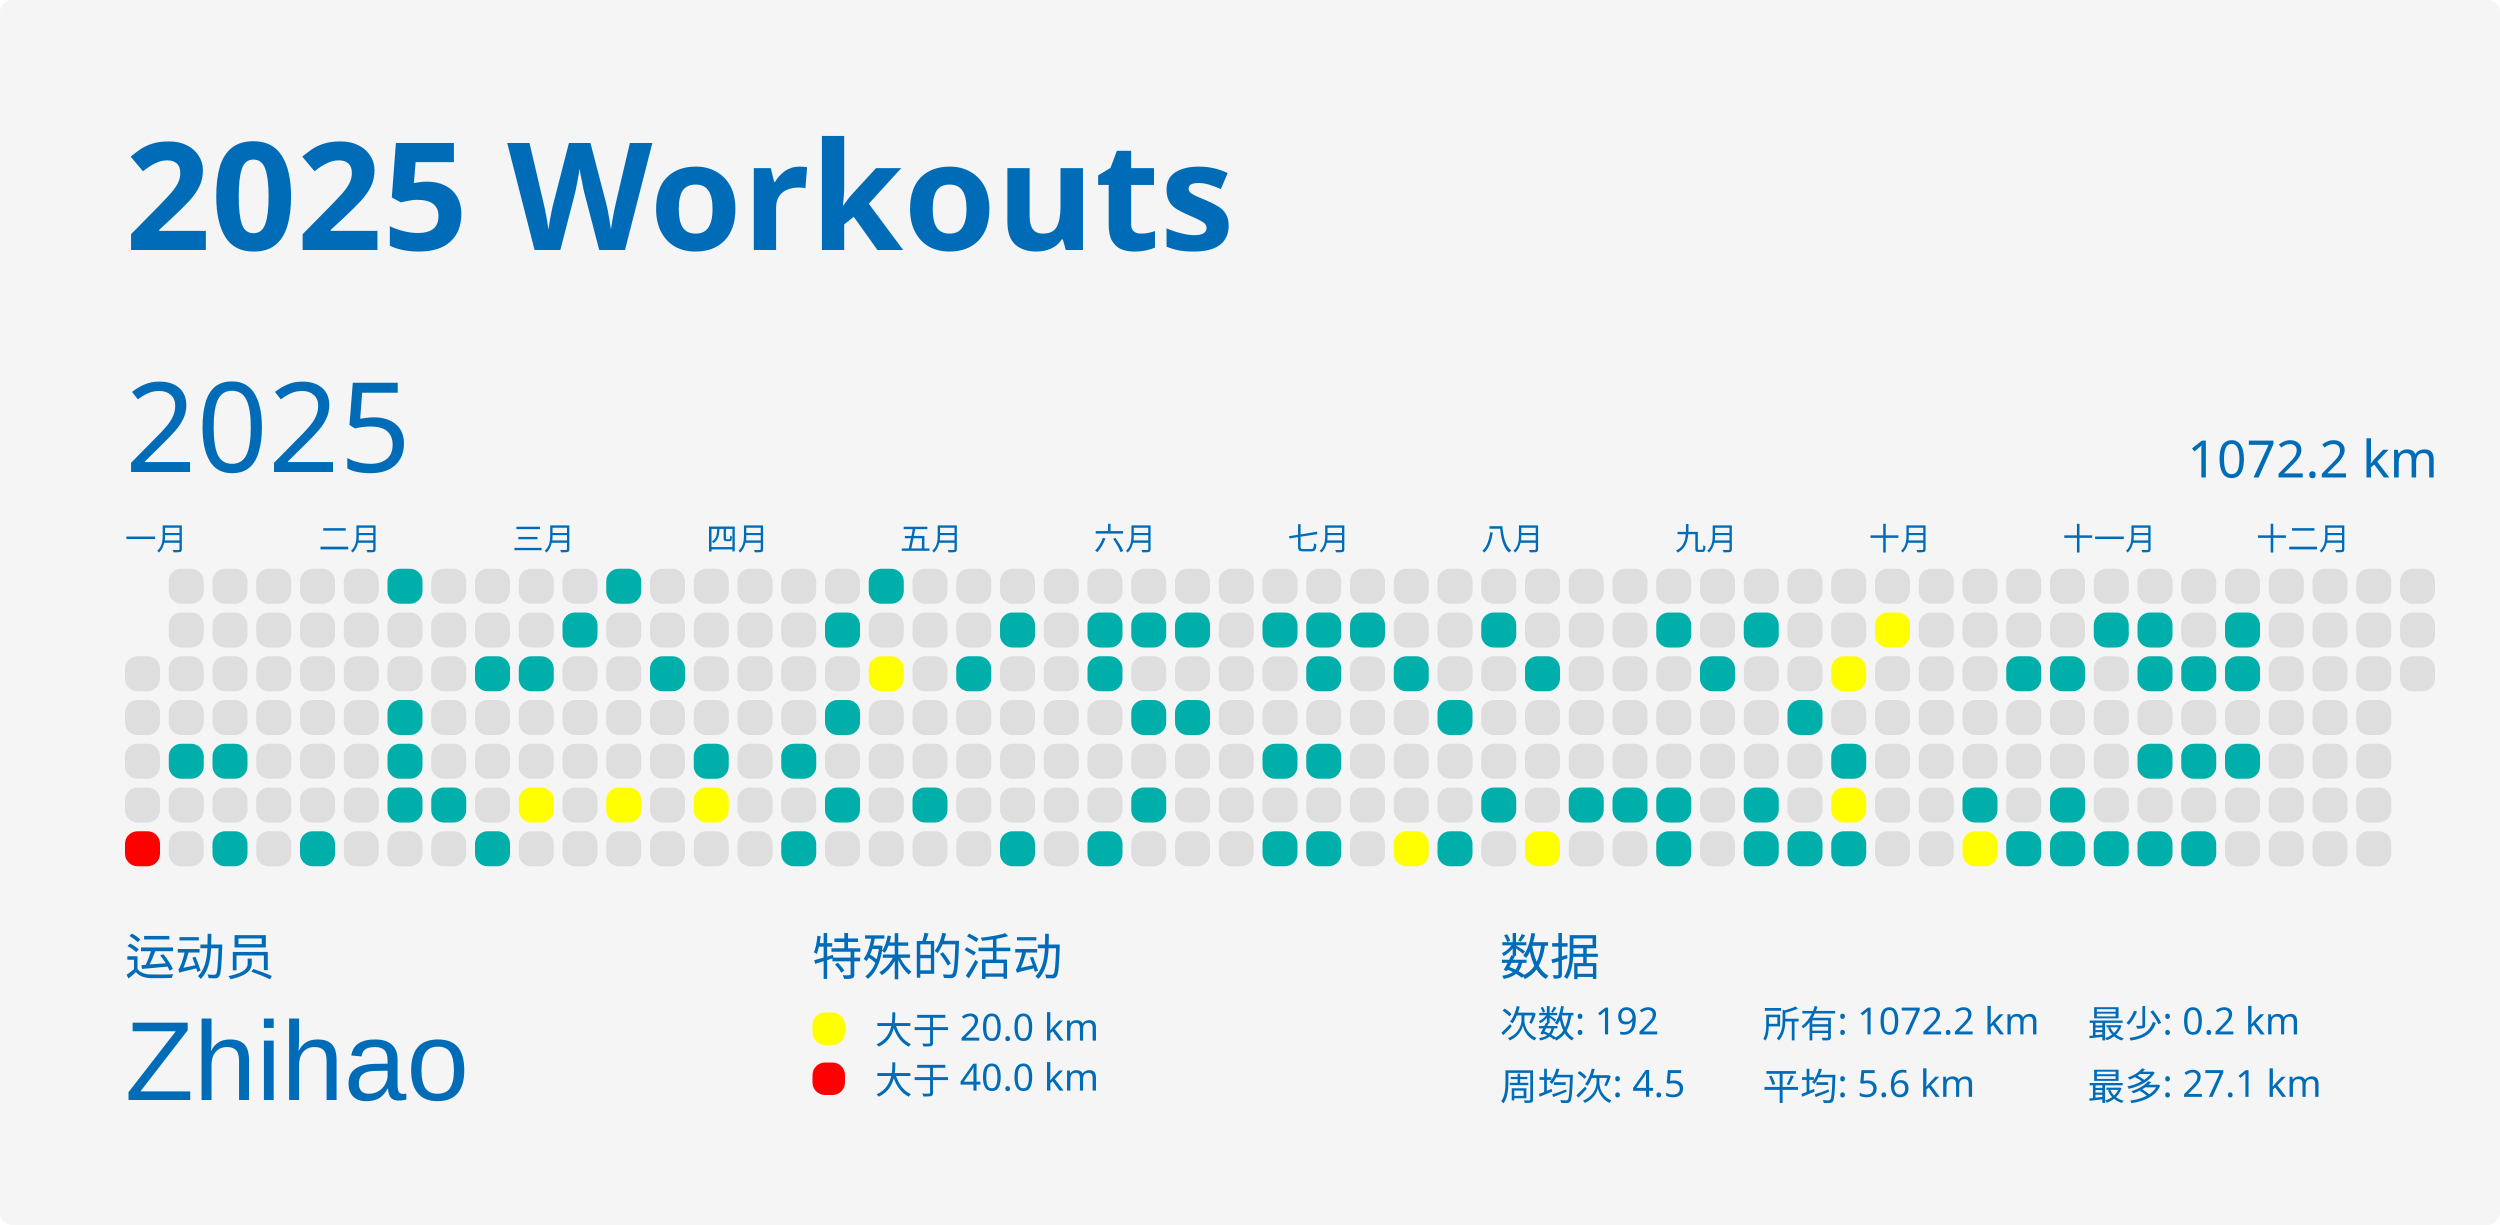
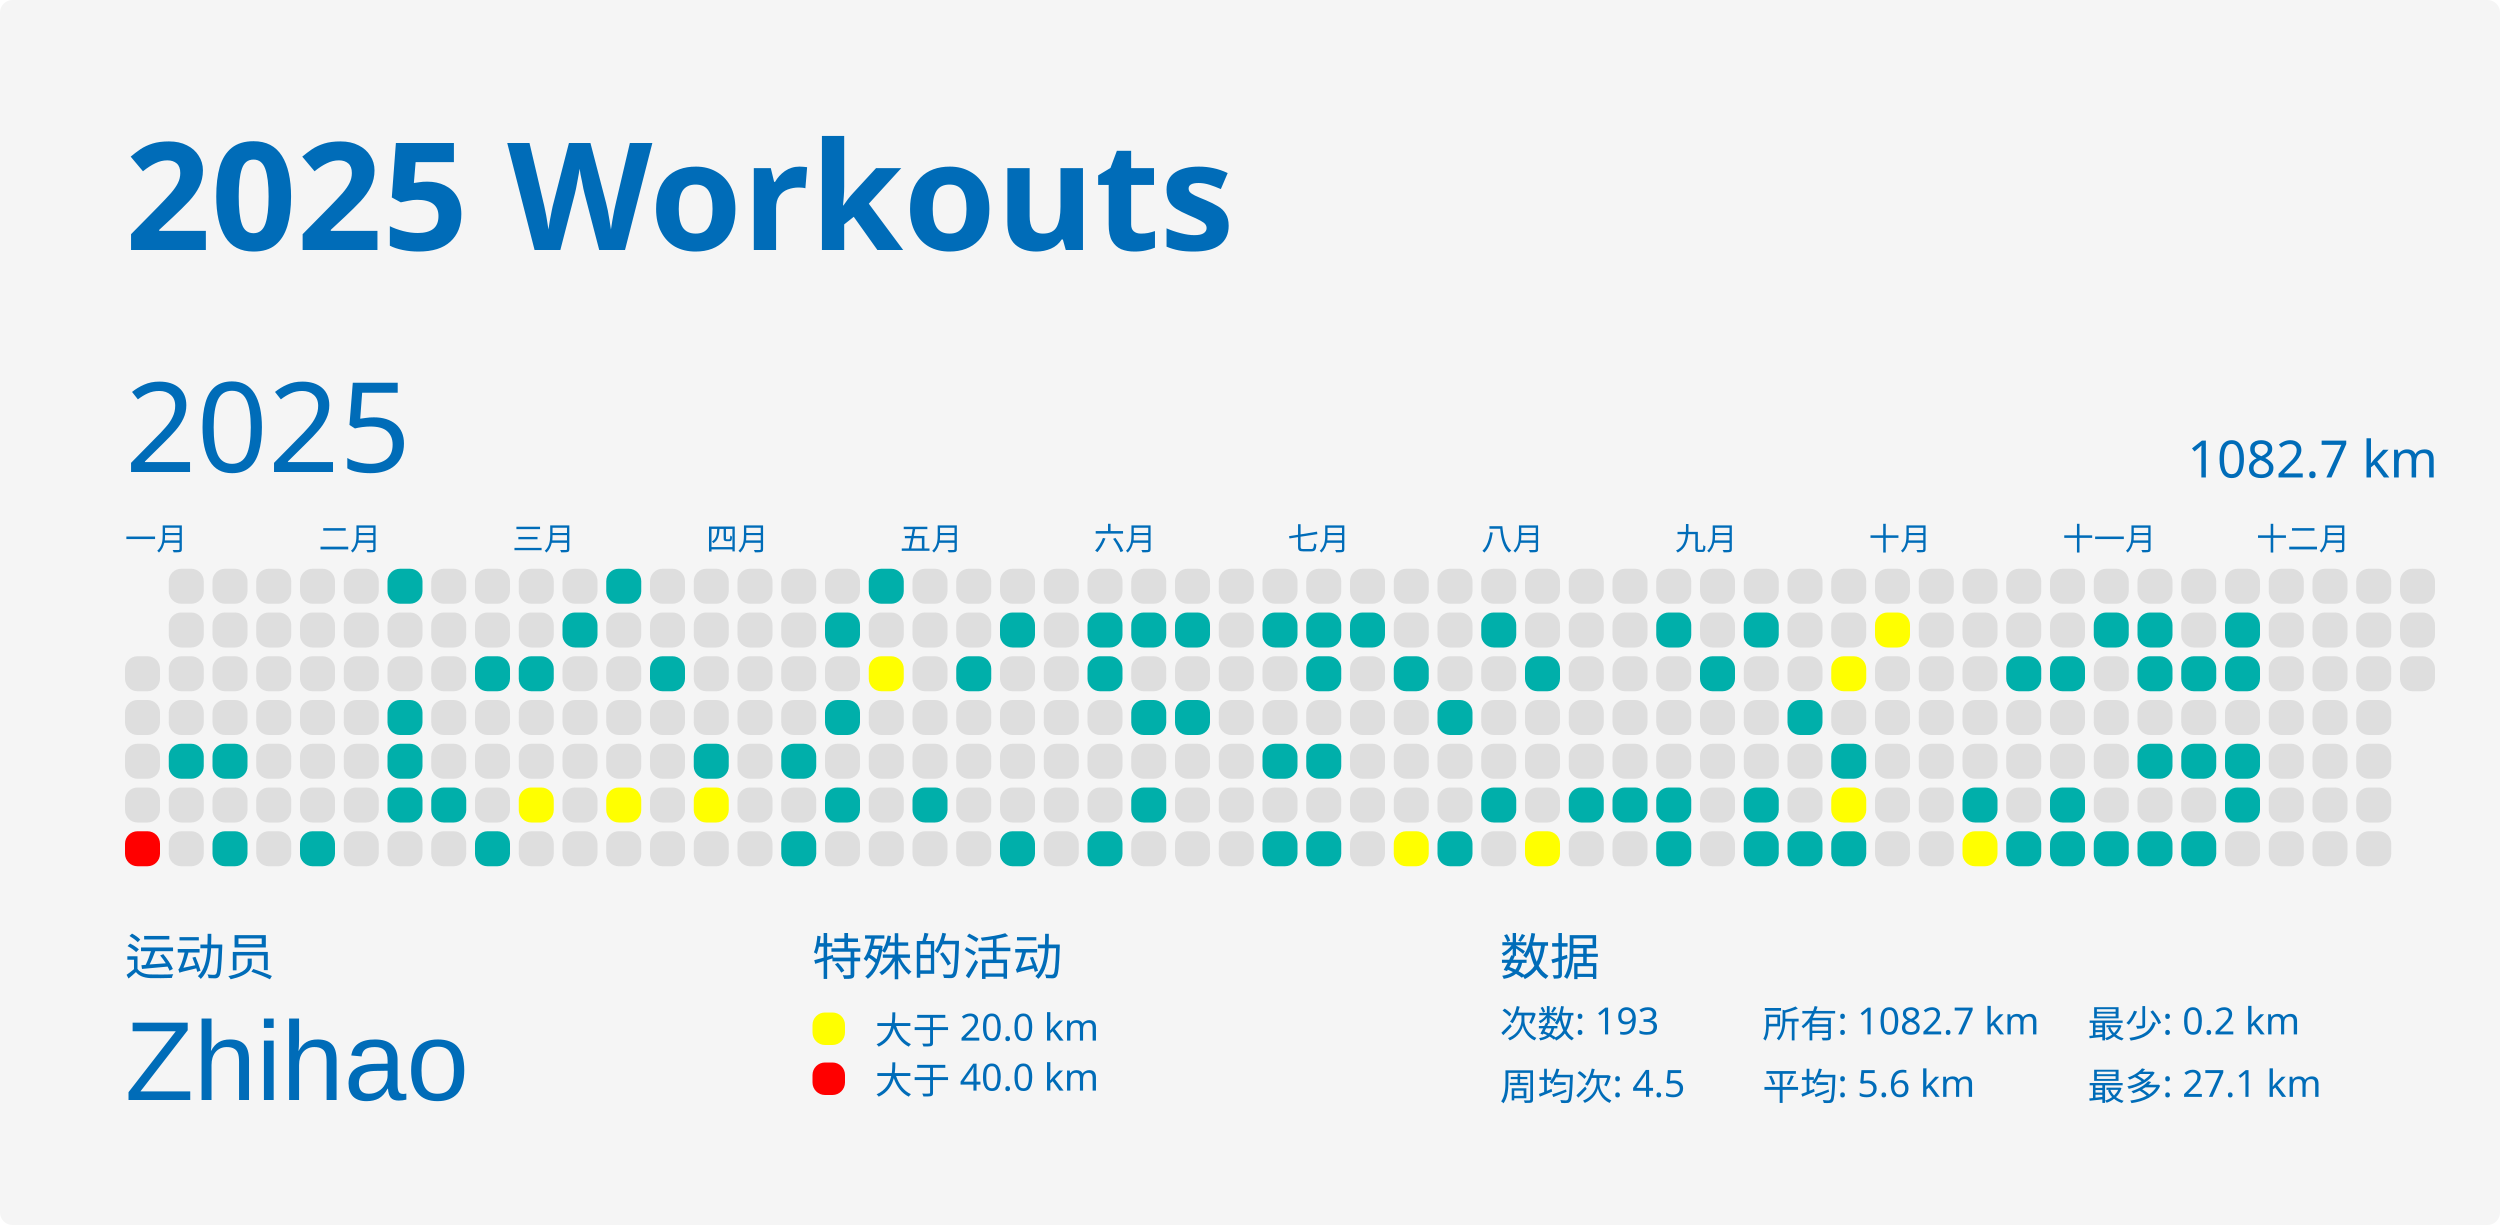
<svg xmlns="http://www.w3.org/2000/svg" baseProfile="full" height="98mm" version="1.1" viewBox="0,0,200,98" width="200mm">
  <defs />
  <rect fill="#f5f5f5" height="98" rx="1" ry="1" width="200" x="0" y="0" />
  <text fill="#006cb8" style="font-size:12px; font-family:MGI-Regular; font-weight:bold;" x="10" y="20">2025 Workouts</text>
  <text fill="#006cb8" style="font-size:4px; font-family:MGI-Regular" x="10" y="78">运动员</text>
  <text fill="#006cb8" style="font-size:9px; font-family:Arial" x="10" y="88">Zhihao</text>
  <text fill="#006cb8" style="font-size:4px; font-family:MGI-Regular" x="65" y="78">特殊的活动</text>
  <rect fill="yellow" height="2.6" rx="1" ry="1" width="2.6" x="65" y="81" />
  <text fill="#006cb8" style="font-size:3px; font-family:MGI-Regular" x="70" y="83.5">大于 20.0 km</text>
  <rect fill="red" height="2.6" rx="1" ry="1" width="2.6" x="65" y="85" />
  <text fill="#006cb8" style="font-size:3px; font-family:MGI-Regular" x="70" y="87.5">大于 40.0 km</text>
  <text fill="#006cb8" style="font-size:4px; font-family:MGI-Regular" x="120" y="78">数据</text>
-   <text fill="#006cb8" style="font-size:3px; font-family:MGI-Regular" x="120" y="83">次数: 192</text>
+   <text fill="#006cb8" style="font-size:3px; font-family:MGI-Regular" x="120" y="83">次数: 193</text>
  <text fill="#006cb8" style="font-size:3px; font-family:MGI-Regular" x="120" y="88">周均次: 4.5</text>
-   <text fill="#006cb8" style="font-size:3px; font-family:MGI-Regular" x="141" y="83">所有: 1072.2 km</text>
+   <text fill="#006cb8" style="font-size:3px; font-family:MGI-Regular" x="141" y="83">所有: 1082.7 km</text>
  <text fill="#006cb8" style="font-size:3px; font-family:MGI-Regular" x="141" y="88">平均: 5.6 km</text>
  <text fill="#006cb8" style="font-size:3px; font-family:MGI-Regular" x="167" y="83">最少: 0.2 km</text>
  <text fill="#006cb8" style="font-size:3px; font-family:MGI-Regular" x="167" y="88">最多: 27.1 km</text>
  <text dominant-baseline="hanging" fill="#006cb8" style="font-size:10.0px; font-family:MGI-Regular;" x="10" y="30">2025</text>
-   <text dominant-baseline="hanging" fill="#006cb8" style="font-size:4.125px; font-family:MGI-Regular;" x="175" y="35">1072.2 km</text>
+   <text dominant-baseline="hanging" fill="#006cb8" style="font-size:4.125px; font-family:MGI-Regular;" x="175" y="35">1082.7 km</text>
  <text fill="#006cb8" style="font-size:2.5px; font-family:MGI-Regular" x="10.0" y="44">一月</text>
  <text fill="#006cb8" style="font-size:2.5px; font-family:MGI-Regular" x="25.5" y="44">二月</text>
  <text fill="#006cb8" style="font-size:2.5px; font-family:MGI-Regular" x="41.0" y="44">三月</text>
  <text fill="#006cb8" style="font-size:2.5px; font-family:MGI-Regular" x="56.5" y="44">四月</text>
  <text fill="#006cb8" style="font-size:2.5px; font-family:MGI-Regular" x="72.0" y="44">五月</text>
  <text fill="#006cb8" style="font-size:2.5px; font-family:MGI-Regular" x="87.5" y="44">六月</text>
  <text fill="#006cb8" style="font-size:2.5px; font-family:MGI-Regular" x="103.0" y="44">七月</text>
  <text fill="#006cb8" style="font-size:2.5px; font-family:MGI-Regular" x="118.5" y="44">八月</text>
  <text fill="#006cb8" style="font-size:2.5px; font-family:MGI-Regular" x="134.0" y="44">九月</text>
  <text fill="#006cb8" style="font-size:2.5px; font-family:MGI-Regular" x="149.5" y="44">十月</text>
  <text fill="#006cb8" style="font-size:2.5px; font-family:MGI-Regular" x="165.0" y="44">十一月</text>
  <text fill="#006cb8" style="font-size:2.5px; font-family:MGI-Regular" x="180.5" y="44">十二月</text>
  <rect fill="#dedede" height="2.8" rx="1" ry="1" width="2.8" x="10.0" y="52.5" />
  <rect fill="#dedede" height="2.8" rx="1" ry="1" width="2.8" x="10.0" y="56.0" />
  <rect fill="#dedede" height="2.8" rx="1" ry="1" width="2.8" x="10.0" y="59.5" />
  <rect fill="#dedede" height="2.8" rx="1" ry="1" width="2.8" x="10.0" y="63.0" />
  <rect fill="red" height="2.8" rx="1" ry="1" width="2.8" x="10.0" y="66.5" />
  <rect fill="#dedede" height="2.8" rx="1" ry="1" width="2.8" x="13.5" y="45.5" />
  <rect fill="#dedede" height="2.8" rx="1" ry="1" width="2.8" x="13.5" y="49.0" />
  <rect fill="#dedede" height="2.8" rx="1" ry="1" width="2.8" x="13.5" y="52.5" />
  <rect fill="#dedede" height="2.8" rx="1" ry="1" width="2.8" x="13.5" y="56.0" />
  <rect fill="#00AFAA" height="2.8" rx="1" ry="1" width="2.8" x="13.5" y="59.5" />
  <rect fill="#dedede" height="2.8" rx="1" ry="1" width="2.8" x="13.5" y="63.0" />
  <rect fill="#dedede" height="2.8" rx="1" ry="1" width="2.8" x="13.5" y="66.5" />
  <rect fill="#dedede" height="2.8" rx="1" ry="1" width="2.8" x="17.0" y="45.5" />
  <rect fill="#dedede" height="2.8" rx="1" ry="1" width="2.8" x="17.0" y="49.0" />
  <rect fill="#dedede" height="2.8" rx="1" ry="1" width="2.8" x="17.0" y="52.5" />
  <rect fill="#dedede" height="2.8" rx="1" ry="1" width="2.8" x="17.0" y="56.0" />
  <rect fill="#00AFAA" height="2.8" rx="1" ry="1" width="2.8" x="17.0" y="59.5" />
  <rect fill="#dedede" height="2.8" rx="1" ry="1" width="2.8" x="17.0" y="63.0" />
  <rect fill="#00AFAA" height="2.8" rx="1" ry="1" width="2.8" x="17.0" y="66.5" />
  <rect fill="#dedede" height="2.8" rx="1" ry="1" width="2.8" x="20.5" y="45.5" />
  <rect fill="#dedede" height="2.8" rx="1" ry="1" width="2.8" x="20.5" y="49.0" />
  <rect fill="#dedede" height="2.8" rx="1" ry="1" width="2.8" x="20.5" y="52.5" />
  <rect fill="#dedede" height="2.8" rx="1" ry="1" width="2.8" x="20.5" y="56.0" />
  <rect fill="#dedede" height="2.8" rx="1" ry="1" width="2.8" x="20.5" y="59.5" />
  <rect fill="#dedede" height="2.8" rx="1" ry="1" width="2.8" x="20.5" y="63.0" />
  <rect fill="#dedede" height="2.8" rx="1" ry="1" width="2.8" x="20.5" y="66.5" />
  <rect fill="#dedede" height="2.8" rx="1" ry="1" width="2.8" x="24.0" y="45.5" />
  <rect fill="#dedede" height="2.8" rx="1" ry="1" width="2.8" x="24.0" y="49.0" />
  <rect fill="#dedede" height="2.8" rx="1" ry="1" width="2.8" x="24.0" y="52.5" />
  <rect fill="#dedede" height="2.8" rx="1" ry="1" width="2.8" x="24.0" y="56.0" />
  <rect fill="#dedede" height="2.8" rx="1" ry="1" width="2.8" x="24.0" y="59.5" />
  <rect fill="#dedede" height="2.8" rx="1" ry="1" width="2.8" x="24.0" y="63.0" />
  <rect fill="#00AFAA" height="2.8" rx="1" ry="1" width="2.8" x="24.0" y="66.5" />
  <rect fill="#dedede" height="2.8" rx="1" ry="1" width="2.8" x="27.5" y="45.5" />
  <rect fill="#dedede" height="2.8" rx="1" ry="1" width="2.8" x="27.5" y="49.0" />
  <rect fill="#dedede" height="2.8" rx="1" ry="1" width="2.8" x="27.5" y="52.5" />
  <rect fill="#dedede" height="2.8" rx="1" ry="1" width="2.8" x="27.5" y="56.0" />
  <rect fill="#dedede" height="2.8" rx="1" ry="1" width="2.8" x="27.5" y="59.5" />
  <rect fill="#dedede" height="2.8" rx="1" ry="1" width="2.8" x="27.5" y="63.0" />
  <rect fill="#dedede" height="2.8" rx="1" ry="1" width="2.8" x="27.5" y="66.5" />
  <rect fill="#00AFAA" height="2.8" rx="1" ry="1" width="2.8" x="31.0" y="45.5" />
  <rect fill="#dedede" height="2.8" rx="1" ry="1" width="2.8" x="31.0" y="49.0" />
  <rect fill="#dedede" height="2.8" rx="1" ry="1" width="2.8" x="31.0" y="52.5" />
  <rect fill="#00AFAA" height="2.8" rx="1" ry="1" width="2.8" x="31.0" y="56.0" />
  <rect fill="#00AFAA" height="2.8" rx="1" ry="1" width="2.8" x="31.0" y="59.5" />
  <rect fill="#00AFAA" height="2.8" rx="1" ry="1" width="2.8" x="31.0" y="63.0" />
  <rect fill="#dedede" height="2.8" rx="1" ry="1" width="2.8" x="31.0" y="66.5" />
  <rect fill="#dedede" height="2.8" rx="1" ry="1" width="2.8" x="34.5" y="45.5" />
  <rect fill="#dedede" height="2.8" rx="1" ry="1" width="2.8" x="34.5" y="49.0" />
  <rect fill="#dedede" height="2.8" rx="1" ry="1" width="2.8" x="34.5" y="52.5" />
  <rect fill="#dedede" height="2.8" rx="1" ry="1" width="2.8" x="34.5" y="56.0" />
  <rect fill="#dedede" height="2.8" rx="1" ry="1" width="2.8" x="34.5" y="59.5" />
  <rect fill="#00AFAA" height="2.8" rx="1" ry="1" width="2.8" x="34.5" y="63.0" />
  <rect fill="#dedede" height="2.8" rx="1" ry="1" width="2.8" x="34.5" y="66.5" />
  <rect fill="#dedede" height="2.8" rx="1" ry="1" width="2.8" x="38.0" y="45.5" />
  <rect fill="#dedede" height="2.8" rx="1" ry="1" width="2.8" x="38.0" y="49.0" />
  <rect fill="#00AFAA" height="2.8" rx="1" ry="1" width="2.8" x="38.0" y="52.5" />
  <rect fill="#dedede" height="2.8" rx="1" ry="1" width="2.8" x="38.0" y="56.0" />
  <rect fill="#dedede" height="2.8" rx="1" ry="1" width="2.8" x="38.0" y="59.5" />
  <rect fill="#dedede" height="2.8" rx="1" ry="1" width="2.8" x="38.0" y="63.0" />
  <rect fill="#00AFAA" height="2.8" rx="1" ry="1" width="2.8" x="38.0" y="66.5" />
  <rect fill="#dedede" height="2.8" rx="1" ry="1" width="2.8" x="41.5" y="45.5" />
  <rect fill="#dedede" height="2.8" rx="1" ry="1" width="2.8" x="41.5" y="49.0" />
  <rect fill="#00AFAA" height="2.8" rx="1" ry="1" width="2.8" x="41.5" y="52.5" />
  <rect fill="#dedede" height="2.8" rx="1" ry="1" width="2.8" x="41.5" y="56.0" />
  <rect fill="#dedede" height="2.8" rx="1" ry="1" width="2.8" x="41.5" y="59.5" />
  <rect fill="yellow" height="2.8" rx="1" ry="1" width="2.8" x="41.5" y="63.0" />
  <rect fill="#dedede" height="2.8" rx="1" ry="1" width="2.8" x="41.5" y="66.5" />
  <rect fill="#dedede" height="2.8" rx="1" ry="1" width="2.8" x="45.0" y="45.5" />
  <rect fill="#00AFAA" height="2.8" rx="1" ry="1" width="2.8" x="45.0" y="49.0" />
  <rect fill="#dedede" height="2.8" rx="1" ry="1" width="2.8" x="45.0" y="52.5" />
  <rect fill="#dedede" height="2.8" rx="1" ry="1" width="2.8" x="45.0" y="56.0" />
  <rect fill="#dedede" height="2.8" rx="1" ry="1" width="2.8" x="45.0" y="59.5" />
  <rect fill="#dedede" height="2.8" rx="1" ry="1" width="2.8" x="45.0" y="63.0" />
  <rect fill="#dedede" height="2.8" rx="1" ry="1" width="2.8" x="45.0" y="66.5" />
  <rect fill="#00AFAA" height="2.8" rx="1" ry="1" width="2.8" x="48.5" y="45.5" />
  <rect fill="#dedede" height="2.8" rx="1" ry="1" width="2.8" x="48.5" y="49.0" />
  <rect fill="#dedede" height="2.8" rx="1" ry="1" width="2.8" x="48.5" y="52.5" />
  <rect fill="#dedede" height="2.8" rx="1" ry="1" width="2.8" x="48.5" y="56.0" />
  <rect fill="#dedede" height="2.8" rx="1" ry="1" width="2.8" x="48.5" y="59.5" />
  <rect fill="yellow" height="2.8" rx="1" ry="1" width="2.8" x="48.5" y="63.0" />
  <rect fill="#dedede" height="2.8" rx="1" ry="1" width="2.8" x="48.5" y="66.5" />
  <rect fill="#dedede" height="2.8" rx="1" ry="1" width="2.8" x="52.0" y="45.5" />
  <rect fill="#dedede" height="2.8" rx="1" ry="1" width="2.8" x="52.0" y="49.0" />
  <rect fill="#00AFAA" height="2.8" rx="1" ry="1" width="2.8" x="52.0" y="52.5" />
  <rect fill="#dedede" height="2.8" rx="1" ry="1" width="2.8" x="52.0" y="56.0" />
  <rect fill="#dedede" height="2.8" rx="1" ry="1" width="2.8" x="52.0" y="59.5" />
  <rect fill="#dedede" height="2.8" rx="1" ry="1" width="2.8" x="52.0" y="63.0" />
  <rect fill="#dedede" height="2.8" rx="1" ry="1" width="2.8" x="52.0" y="66.5" />
  <rect fill="#dedede" height="2.8" rx="1" ry="1" width="2.8" x="55.5" y="45.5" />
  <rect fill="#dedede" height="2.8" rx="1" ry="1" width="2.8" x="55.5" y="49.0" />
  <rect fill="#dedede" height="2.8" rx="1" ry="1" width="2.8" x="55.5" y="52.5" />
  <rect fill="#dedede" height="2.8" rx="1" ry="1" width="2.8" x="55.5" y="56.0" />
  <rect fill="#00AFAA" height="2.8" rx="1" ry="1" width="2.8" x="55.5" y="59.5" />
  <rect fill="yellow" height="2.8" rx="1" ry="1" width="2.8" x="55.5" y="63.0" />
  <rect fill="#dedede" height="2.8" rx="1" ry="1" width="2.8" x="55.5" y="66.5" />
  <rect fill="#dedede" height="2.8" rx="1" ry="1" width="2.8" x="59.0" y="45.5" />
  <rect fill="#dedede" height="2.8" rx="1" ry="1" width="2.8" x="59.0" y="49.0" />
  <rect fill="#dedede" height="2.8" rx="1" ry="1" width="2.8" x="59.0" y="52.5" />
  <rect fill="#dedede" height="2.8" rx="1" ry="1" width="2.8" x="59.0" y="56.0" />
  <rect fill="#dedede" height="2.8" rx="1" ry="1" width="2.8" x="59.0" y="59.5" />
  <rect fill="#dedede" height="2.8" rx="1" ry="1" width="2.8" x="59.0" y="63.0" />
  <rect fill="#dedede" height="2.8" rx="1" ry="1" width="2.8" x="59.0" y="66.5" />
  <rect fill="#dedede" height="2.8" rx="1" ry="1" width="2.8" x="62.5" y="45.5" />
  <rect fill="#dedede" height="2.8" rx="1" ry="1" width="2.8" x="62.5" y="49.0" />
  <rect fill="#dedede" height="2.8" rx="1" ry="1" width="2.8" x="62.5" y="52.5" />
  <rect fill="#dedede" height="2.8" rx="1" ry="1" width="2.8" x="62.5" y="56.0" />
  <rect fill="#00AFAA" height="2.8" rx="1" ry="1" width="2.8" x="62.5" y="59.5" />
  <rect fill="#dedede" height="2.8" rx="1" ry="1" width="2.8" x="62.5" y="63.0" />
  <rect fill="#00AFAA" height="2.8" rx="1" ry="1" width="2.8" x="62.5" y="66.5" />
  <rect fill="#dedede" height="2.8" rx="1" ry="1" width="2.8" x="66.0" y="45.5" />
  <rect fill="#00AFAA" height="2.8" rx="1" ry="1" width="2.8" x="66.0" y="49.0" />
  <rect fill="#dedede" height="2.8" rx="1" ry="1" width="2.8" x="66.0" y="52.5" />
  <rect fill="#00AFAA" height="2.8" rx="1" ry="1" width="2.8" x="66.0" y="56.0" />
  <rect fill="#dedede" height="2.8" rx="1" ry="1" width="2.8" x="66.0" y="59.5" />
  <rect fill="#00AFAA" height="2.8" rx="1" ry="1" width="2.8" x="66.0" y="63.0" />
  <rect fill="#dedede" height="2.8" rx="1" ry="1" width="2.8" x="66.0" y="66.5" />
  <rect fill="#00AFAA" height="2.8" rx="1" ry="1" width="2.8" x="69.5" y="45.5" />
  <rect fill="#dedede" height="2.8" rx="1" ry="1" width="2.8" x="69.5" y="49.0" />
  <rect fill="yellow" height="2.8" rx="1" ry="1" width="2.8" x="69.5" y="52.5" />
  <rect fill="#dedede" height="2.8" rx="1" ry="1" width="2.8" x="69.5" y="56.0" />
  <rect fill="#dedede" height="2.8" rx="1" ry="1" width="2.8" x="69.5" y="59.5" />
  <rect fill="#dedede" height="2.8" rx="1" ry="1" width="2.8" x="69.5" y="63.0" />
  <rect fill="#dedede" height="2.8" rx="1" ry="1" width="2.8" x="69.5" y="66.5" />
  <rect fill="#dedede" height="2.8" rx="1" ry="1" width="2.8" x="73.0" y="45.5" />
  <rect fill="#dedede" height="2.8" rx="1" ry="1" width="2.8" x="73.0" y="49.0" />
  <rect fill="#dedede" height="2.8" rx="1" ry="1" width="2.8" x="73.0" y="52.5" />
  <rect fill="#dedede" height="2.8" rx="1" ry="1" width="2.8" x="73.0" y="56.0" />
  <rect fill="#dedede" height="2.8" rx="1" ry="1" width="2.8" x="73.0" y="59.5" />
  <rect fill="#00AFAA" height="2.8" rx="1" ry="1" width="2.8" x="73.0" y="63.0" />
  <rect fill="#dedede" height="2.8" rx="1" ry="1" width="2.8" x="73.0" y="66.5" />
  <rect fill="#dedede" height="2.8" rx="1" ry="1" width="2.8" x="76.5" y="45.5" />
  <rect fill="#dedede" height="2.8" rx="1" ry="1" width="2.8" x="76.5" y="49.0" />
  <rect fill="#00AFAA" height="2.8" rx="1" ry="1" width="2.8" x="76.5" y="52.5" />
  <rect fill="#dedede" height="2.8" rx="1" ry="1" width="2.8" x="76.5" y="56.0" />
  <rect fill="#dedede" height="2.8" rx="1" ry="1" width="2.8" x="76.5" y="59.5" />
  <rect fill="#dedede" height="2.8" rx="1" ry="1" width="2.8" x="76.5" y="63.0" />
  <rect fill="#dedede" height="2.8" rx="1" ry="1" width="2.8" x="76.5" y="66.5" />
  <rect fill="#dedede" height="2.8" rx="1" ry="1" width="2.8" x="80.0" y="45.5" />
  <rect fill="#00AFAA" height="2.8" rx="1" ry="1" width="2.8" x="80.0" y="49.0" />
  <rect fill="#dedede" height="2.8" rx="1" ry="1" width="2.8" x="80.0" y="52.5" />
  <rect fill="#dedede" height="2.8" rx="1" ry="1" width="2.8" x="80.0" y="56.0" />
  <rect fill="#dedede" height="2.8" rx="1" ry="1" width="2.8" x="80.0" y="59.5" />
  <rect fill="#dedede" height="2.8" rx="1" ry="1" width="2.8" x="80.0" y="63.0" />
  <rect fill="#00AFAA" height="2.8" rx="1" ry="1" width="2.8" x="80.0" y="66.5" />
  <rect fill="#dedede" height="2.8" rx="1" ry="1" width="2.8" x="83.5" y="45.5" />
  <rect fill="#dedede" height="2.8" rx="1" ry="1" width="2.8" x="83.5" y="49.0" />
  <rect fill="#dedede" height="2.8" rx="1" ry="1" width="2.8" x="83.5" y="52.5" />
  <rect fill="#dedede" height="2.8" rx="1" ry="1" width="2.8" x="83.5" y="56.0" />
  <rect fill="#dedede" height="2.8" rx="1" ry="1" width="2.8" x="83.5" y="59.5" />
  <rect fill="#dedede" height="2.8" rx="1" ry="1" width="2.8" x="83.5" y="63.0" />
  <rect fill="#dedede" height="2.8" rx="1" ry="1" width="2.8" x="83.5" y="66.5" />
  <rect fill="#dedede" height="2.8" rx="1" ry="1" width="2.8" x="87.0" y="45.5" />
  <rect fill="#00AFAA" height="2.8" rx="1" ry="1" width="2.8" x="87.0" y="49.0" />
  <rect fill="#00AFAA" height="2.8" rx="1" ry="1" width="2.8" x="87.0" y="52.5" />
  <rect fill="#dedede" height="2.8" rx="1" ry="1" width="2.8" x="87.0" y="56.0" />
  <rect fill="#dedede" height="2.8" rx="1" ry="1" width="2.8" x="87.0" y="59.5" />
  <rect fill="#dedede" height="2.8" rx="1" ry="1" width="2.8" x="87.0" y="63.0" />
  <rect fill="#00AFAA" height="2.8" rx="1" ry="1" width="2.8" x="87.0" y="66.5" />
  <rect fill="#dedede" height="2.8" rx="1" ry="1" width="2.8" x="90.5" y="45.5" />
  <rect fill="#00AFAA" height="2.8" rx="1" ry="1" width="2.8" x="90.5" y="49.0" />
  <rect fill="#dedede" height="2.8" rx="1" ry="1" width="2.8" x="90.5" y="52.5" />
  <rect fill="#00AFAA" height="2.8" rx="1" ry="1" width="2.8" x="90.5" y="56.0" />
  <rect fill="#dedede" height="2.8" rx="1" ry="1" width="2.8" x="90.5" y="59.5" />
  <rect fill="#00AFAA" height="2.8" rx="1" ry="1" width="2.8" x="90.5" y="63.0" />
  <rect fill="#dedede" height="2.8" rx="1" ry="1" width="2.8" x="90.5" y="66.5" />
  <rect fill="#dedede" height="2.8" rx="1" ry="1" width="2.8" x="94.0" y="45.5" />
  <rect fill="#00AFAA" height="2.8" rx="1" ry="1" width="2.8" x="94.0" y="49.0" />
  <rect fill="#dedede" height="2.8" rx="1" ry="1" width="2.8" x="94.0" y="52.5" />
  <rect fill="#00AFAA" height="2.8" rx="1" ry="1" width="2.8" x="94.0" y="56.0" />
  <rect fill="#dedede" height="2.8" rx="1" ry="1" width="2.8" x="94.0" y="59.5" />
  <rect fill="#dedede" height="2.8" rx="1" ry="1" width="2.8" x="94.0" y="63.0" />
  <rect fill="#dedede" height="2.8" rx="1" ry="1" width="2.8" x="94.0" y="66.5" />
  <rect fill="#dedede" height="2.8" rx="1" ry="1" width="2.8" x="97.5" y="45.5" />
  <rect fill="#dedede" height="2.8" rx="1" ry="1" width="2.8" x="97.5" y="49.0" />
  <rect fill="#dedede" height="2.8" rx="1" ry="1" width="2.8" x="97.5" y="52.5" />
  <rect fill="#dedede" height="2.8" rx="1" ry="1" width="2.8" x="97.5" y="56.0" />
  <rect fill="#dedede" height="2.8" rx="1" ry="1" width="2.8" x="97.5" y="59.5" />
  <rect fill="#dedede" height="2.8" rx="1" ry="1" width="2.8" x="97.5" y="63.0" />
  <rect fill="#dedede" height="2.8" rx="1" ry="1" width="2.8" x="97.5" y="66.5" />
  <rect fill="#dedede" height="2.8" rx="1" ry="1" width="2.8" x="101.0" y="45.5" />
  <rect fill="#00AFAA" height="2.8" rx="1" ry="1" width="2.8" x="101.0" y="49.0" />
  <rect fill="#dedede" height="2.8" rx="1" ry="1" width="2.8" x="101.0" y="52.5" />
  <rect fill="#dedede" height="2.8" rx="1" ry="1" width="2.8" x="101.0" y="56.0" />
  <rect fill="#00AFAA" height="2.8" rx="1" ry="1" width="2.8" x="101.0" y="59.5" />
  <rect fill="#dedede" height="2.8" rx="1" ry="1" width="2.8" x="101.0" y="63.0" />
  <rect fill="#00AFAA" height="2.8" rx="1" ry="1" width="2.8" x="101.0" y="66.5" />
  <rect fill="#dedede" height="2.8" rx="1" ry="1" width="2.8" x="104.5" y="45.5" />
  <rect fill="#00AFAA" height="2.8" rx="1" ry="1" width="2.8" x="104.5" y="49.0" />
  <rect fill="#00AFAA" height="2.8" rx="1" ry="1" width="2.8" x="104.5" y="52.5" />
  <rect fill="#dedede" height="2.8" rx="1" ry="1" width="2.8" x="104.5" y="56.0" />
  <rect fill="#00AFAA" height="2.8" rx="1" ry="1" width="2.8" x="104.5" y="59.5" />
  <rect fill="#dedede" height="2.8" rx="1" ry="1" width="2.8" x="104.5" y="63.0" />
  <rect fill="#00AFAA" height="2.8" rx="1" ry="1" width="2.8" x="104.5" y="66.5" />
  <rect fill="#dedede" height="2.8" rx="1" ry="1" width="2.8" x="108.0" y="45.5" />
  <rect fill="#00AFAA" height="2.8" rx="1" ry="1" width="2.8" x="108.0" y="49.0" />
  <rect fill="#dedede" height="2.8" rx="1" ry="1" width="2.8" x="108.0" y="52.5" />
  <rect fill="#dedede" height="2.8" rx="1" ry="1" width="2.8" x="108.0" y="56.0" />
  <rect fill="#dedede" height="2.8" rx="1" ry="1" width="2.8" x="108.0" y="59.5" />
  <rect fill="#dedede" height="2.8" rx="1" ry="1" width="2.8" x="108.0" y="63.0" />
  <rect fill="#dedede" height="2.8" rx="1" ry="1" width="2.8" x="108.0" y="66.5" />
  <rect fill="#dedede" height="2.8" rx="1" ry="1" width="2.8" x="111.5" y="45.5" />
  <rect fill="#dedede" height="2.8" rx="1" ry="1" width="2.8" x="111.5" y="49.0" />
  <rect fill="#00AFAA" height="2.8" rx="1" ry="1" width="2.8" x="111.5" y="52.5" />
  <rect fill="#dedede" height="2.8" rx="1" ry="1" width="2.8" x="111.5" y="56.0" />
  <rect fill="#dedede" height="2.8" rx="1" ry="1" width="2.8" x="111.5" y="59.5" />
  <rect fill="#dedede" height="2.8" rx="1" ry="1" width="2.8" x="111.5" y="63.0" />
  <rect fill="yellow" height="2.8" rx="1" ry="1" width="2.8" x="111.5" y="66.5" />
  <rect fill="#dedede" height="2.8" rx="1" ry="1" width="2.8" x="115.0" y="45.5" />
  <rect fill="#dedede" height="2.8" rx="1" ry="1" width="2.8" x="115.0" y="49.0" />
  <rect fill="#dedede" height="2.8" rx="1" ry="1" width="2.8" x="115.0" y="52.5" />
  <rect fill="#00AFAA" height="2.8" rx="1" ry="1" width="2.8" x="115.0" y="56.0" />
  <rect fill="#dedede" height="2.8" rx="1" ry="1" width="2.8" x="115.0" y="59.5" />
  <rect fill="#dedede" height="2.8" rx="1" ry="1" width="2.8" x="115.0" y="63.0" />
  <rect fill="#00AFAA" height="2.8" rx="1" ry="1" width="2.8" x="115.0" y="66.5" />
  <rect fill="#dedede" height="2.8" rx="1" ry="1" width="2.8" x="118.5" y="45.5" />
  <rect fill="#00AFAA" height="2.8" rx="1" ry="1" width="2.8" x="118.5" y="49.0" />
  <rect fill="#dedede" height="2.8" rx="1" ry="1" width="2.8" x="118.5" y="52.5" />
  <rect fill="#dedede" height="2.8" rx="1" ry="1" width="2.8" x="118.5" y="56.0" />
  <rect fill="#dedede" height="2.8" rx="1" ry="1" width="2.8" x="118.5" y="59.5" />
  <rect fill="#00AFAA" height="2.8" rx="1" ry="1" width="2.8" x="118.5" y="63.0" />
  <rect fill="#dedede" height="2.8" rx="1" ry="1" width="2.8" x="118.5" y="66.5" />
  <rect fill="#dedede" height="2.8" rx="1" ry="1" width="2.8" x="122.0" y="45.5" />
  <rect fill="#dedede" height="2.8" rx="1" ry="1" width="2.8" x="122.0" y="49.0" />
  <rect fill="#00AFAA" height="2.8" rx="1" ry="1" width="2.8" x="122.0" y="52.5" />
  <rect fill="#dedede" height="2.8" rx="1" ry="1" width="2.8" x="122.0" y="56.0" />
  <rect fill="#dedede" height="2.8" rx="1" ry="1" width="2.8" x="122.0" y="59.5" />
  <rect fill="#dedede" height="2.8" rx="1" ry="1" width="2.8" x="122.0" y="63.0" />
  <rect fill="yellow" height="2.8" rx="1" ry="1" width="2.8" x="122.0" y="66.5" />
  <rect fill="#dedede" height="2.8" rx="1" ry="1" width="2.8" x="125.5" y="45.5" />
  <rect fill="#dedede" height="2.8" rx="1" ry="1" width="2.8" x="125.5" y="49.0" />
  <rect fill="#dedede" height="2.8" rx="1" ry="1" width="2.8" x="125.5" y="52.5" />
  <rect fill="#dedede" height="2.8" rx="1" ry="1" width="2.8" x="125.5" y="56.0" />
  <rect fill="#dedede" height="2.8" rx="1" ry="1" width="2.8" x="125.5" y="59.5" />
  <rect fill="#00AFAA" height="2.8" rx="1" ry="1" width="2.8" x="125.5" y="63.0" />
  <rect fill="#dedede" height="2.8" rx="1" ry="1" width="2.8" x="125.5" y="66.5" />
  <rect fill="#dedede" height="2.8" rx="1" ry="1" width="2.8" x="129.0" y="45.5" />
  <rect fill="#dedede" height="2.8" rx="1" ry="1" width="2.8" x="129.0" y="49.0" />
  <rect fill="#dedede" height="2.8" rx="1" ry="1" width="2.8" x="129.0" y="52.5" />
  <rect fill="#dedede" height="2.8" rx="1" ry="1" width="2.8" x="129.0" y="56.0" />
  <rect fill="#dedede" height="2.8" rx="1" ry="1" width="2.8" x="129.0" y="59.5" />
  <rect fill="#00AFAA" height="2.8" rx="1" ry="1" width="2.8" x="129.0" y="63.0" />
  <rect fill="#dedede" height="2.8" rx="1" ry="1" width="2.8" x="129.0" y="66.5" />
  <rect fill="#dedede" height="2.8" rx="1" ry="1" width="2.8" x="132.5" y="45.5" />
  <rect fill="#00AFAA" height="2.8" rx="1" ry="1" width="2.8" x="132.5" y="49.0" />
  <rect fill="#dedede" height="2.8" rx="1" ry="1" width="2.8" x="132.5" y="52.5" />
  <rect fill="#dedede" height="2.8" rx="1" ry="1" width="2.8" x="132.5" y="56.0" />
  <rect fill="#dedede" height="2.8" rx="1" ry="1" width="2.8" x="132.5" y="59.5" />
  <rect fill="#00AFAA" height="2.8" rx="1" ry="1" width="2.8" x="132.5" y="63.0" />
  <rect fill="#00AFAA" height="2.8" rx="1" ry="1" width="2.8" x="132.5" y="66.5" />
  <rect fill="#dedede" height="2.8" rx="1" ry="1" width="2.8" x="136.0" y="45.5" />
  <rect fill="#dedede" height="2.8" rx="1" ry="1" width="2.8" x="136.0" y="49.0" />
  <rect fill="#00AFAA" height="2.8" rx="1" ry="1" width="2.8" x="136.0" y="52.5" />
  <rect fill="#dedede" height="2.8" rx="1" ry="1" width="2.8" x="136.0" y="56.0" />
  <rect fill="#dedede" height="2.8" rx="1" ry="1" width="2.8" x="136.0" y="59.5" />
  <rect fill="#dedede" height="2.8" rx="1" ry="1" width="2.8" x="136.0" y="63.0" />
  <rect fill="#dedede" height="2.8" rx="1" ry="1" width="2.8" x="136.0" y="66.5" />
  <rect fill="#dedede" height="2.8" rx="1" ry="1" width="2.8" x="139.5" y="45.5" />
  <rect fill="#00AFAA" height="2.8" rx="1" ry="1" width="2.8" x="139.5" y="49.0" />
  <rect fill="#dedede" height="2.8" rx="1" ry="1" width="2.8" x="139.5" y="52.5" />
  <rect fill="#dedede" height="2.8" rx="1" ry="1" width="2.8" x="139.5" y="56.0" />
  <rect fill="#dedede" height="2.8" rx="1" ry="1" width="2.8" x="139.5" y="59.5" />
  <rect fill="#00AFAA" height="2.8" rx="1" ry="1" width="2.8" x="139.5" y="63.0" />
  <rect fill="#00AFAA" height="2.8" rx="1" ry="1" width="2.8" x="139.5" y="66.5" />
  <rect fill="#dedede" height="2.8" rx="1" ry="1" width="2.8" x="143.0" y="45.5" />
  <rect fill="#dedede" height="2.8" rx="1" ry="1" width="2.8" x="143.0" y="49.0" />
  <rect fill="#dedede" height="2.8" rx="1" ry="1" width="2.8" x="143.0" y="52.5" />
  <rect fill="#00AFAA" height="2.8" rx="1" ry="1" width="2.8" x="143.0" y="56.0" />
  <rect fill="#dedede" height="2.8" rx="1" ry="1" width="2.8" x="143.0" y="59.5" />
  <rect fill="#dedede" height="2.8" rx="1" ry="1" width="2.8" x="143.0" y="63.0" />
  <rect fill="#00AFAA" height="2.8" rx="1" ry="1" width="2.8" x="143.0" y="66.5" />
  <rect fill="#dedede" height="2.8" rx="1" ry="1" width="2.8" x="146.5" y="45.5" />
  <rect fill="#dedede" height="2.8" rx="1" ry="1" width="2.8" x="146.5" y="49.0" />
  <rect fill="yellow" height="2.8" rx="1" ry="1" width="2.8" x="146.5" y="52.5" />
  <rect fill="#dedede" height="2.8" rx="1" ry="1" width="2.8" x="146.5" y="56.0" />
  <rect fill="#00AFAA" height="2.8" rx="1" ry="1" width="2.8" x="146.5" y="59.5" />
  <rect fill="yellow" height="2.8" rx="1" ry="1" width="2.8" x="146.5" y="63.0" />
  <rect fill="#00AFAA" height="2.8" rx="1" ry="1" width="2.8" x="146.5" y="66.5" />
  <rect fill="#dedede" height="2.8" rx="1" ry="1" width="2.8" x="150.0" y="45.5" />
  <rect fill="yellow" height="2.8" rx="1" ry="1" width="2.8" x="150.0" y="49.0" />
  <rect fill="#dedede" height="2.8" rx="1" ry="1" width="2.8" x="150.0" y="52.5" />
  <rect fill="#dedede" height="2.8" rx="1" ry="1" width="2.8" x="150.0" y="56.0" />
  <rect fill="#dedede" height="2.8" rx="1" ry="1" width="2.8" x="150.0" y="59.5" />
  <rect fill="#dedede" height="2.8" rx="1" ry="1" width="2.8" x="150.0" y="63.0" />
  <rect fill="#dedede" height="2.8" rx="1" ry="1" width="2.8" x="150.0" y="66.5" />
  <rect fill="#dedede" height="2.8" rx="1" ry="1" width="2.8" x="153.5" y="45.5" />
  <rect fill="#dedede" height="2.8" rx="1" ry="1" width="2.8" x="153.5" y="49.0" />
  <rect fill="#dedede" height="2.8" rx="1" ry="1" width="2.8" x="153.5" y="52.5" />
  <rect fill="#dedede" height="2.8" rx="1" ry="1" width="2.8" x="153.5" y="56.0" />
  <rect fill="#dedede" height="2.8" rx="1" ry="1" width="2.8" x="153.5" y="59.5" />
  <rect fill="#dedede" height="2.8" rx="1" ry="1" width="2.8" x="153.5" y="63.0" />
  <rect fill="#dedede" height="2.8" rx="1" ry="1" width="2.8" x="153.5" y="66.5" />
  <rect fill="#dedede" height="2.8" rx="1" ry="1" width="2.8" x="157.0" y="45.5" />
  <rect fill="#dedede" height="2.8" rx="1" ry="1" width="2.8" x="157.0" y="49.0" />
  <rect fill="#dedede" height="2.8" rx="1" ry="1" width="2.8" x="157.0" y="52.5" />
  <rect fill="#dedede" height="2.8" rx="1" ry="1" width="2.8" x="157.0" y="56.0" />
  <rect fill="#dedede" height="2.8" rx="1" ry="1" width="2.8" x="157.0" y="59.5" />
  <rect fill="#00AFAA" height="2.8" rx="1" ry="1" width="2.8" x="157.0" y="63.0" />
  <rect fill="yellow" height="2.8" rx="1" ry="1" width="2.8" x="157.0" y="66.5" />
  <rect fill="#dedede" height="2.8" rx="1" ry="1" width="2.8" x="160.5" y="45.5" />
  <rect fill="#dedede" height="2.8" rx="1" ry="1" width="2.8" x="160.5" y="49.0" />
  <rect fill="#00AFAA" height="2.8" rx="1" ry="1" width="2.8" x="160.5" y="52.5" />
  <rect fill="#dedede" height="2.8" rx="1" ry="1" width="2.8" x="160.5" y="56.0" />
  <rect fill="#dedede" height="2.8" rx="1" ry="1" width="2.8" x="160.5" y="59.5" />
  <rect fill="#dedede" height="2.8" rx="1" ry="1" width="2.8" x="160.5" y="63.0" />
  <rect fill="#00AFAA" height="2.8" rx="1" ry="1" width="2.8" x="160.5" y="66.5" />
  <rect fill="#dedede" height="2.8" rx="1" ry="1" width="2.8" x="164.0" y="45.5" />
  <rect fill="#dedede" height="2.8" rx="1" ry="1" width="2.8" x="164.0" y="49.0" />
  <rect fill="#00AFAA" height="2.8" rx="1" ry="1" width="2.8" x="164.0" y="52.5" />
  <rect fill="#dedede" height="2.8" rx="1" ry="1" width="2.8" x="164.0" y="56.0" />
  <rect fill="#dedede" height="2.8" rx="1" ry="1" width="2.8" x="164.0" y="59.5" />
  <rect fill="#00AFAA" height="2.8" rx="1" ry="1" width="2.8" x="164.0" y="63.0" />
  <rect fill="#00AFAA" height="2.8" rx="1" ry="1" width="2.8" x="164.0" y="66.5" />
  <rect fill="#dedede" height="2.8" rx="1" ry="1" width="2.8" x="167.5" y="45.5" />
  <rect fill="#00AFAA" height="2.8" rx="1" ry="1" width="2.8" x="167.5" y="49.0" />
  <rect fill="#dedede" height="2.8" rx="1" ry="1" width="2.8" x="167.5" y="52.5" />
  <rect fill="#dedede" height="2.8" rx="1" ry="1" width="2.8" x="167.5" y="56.0" />
  <rect fill="#dedede" height="2.8" rx="1" ry="1" width="2.8" x="167.5" y="59.5" />
  <rect fill="#dedede" height="2.8" rx="1" ry="1" width="2.8" x="167.5" y="63.0" />
  <rect fill="#00AFAA" height="2.8" rx="1" ry="1" width="2.8" x="167.5" y="66.5" />
  <rect fill="#dedede" height="2.8" rx="1" ry="1" width="2.8" x="171.0" y="45.5" />
  <rect fill="#00AFAA" height="2.8" rx="1" ry="1" width="2.8" x="171.0" y="49.0" />
  <rect fill="#00AFAA" height="2.8" rx="1" ry="1" width="2.8" x="171.0" y="52.5" />
  <rect fill="#dedede" height="2.8" rx="1" ry="1" width="2.8" x="171.0" y="56.0" />
  <rect fill="#00AFAA" height="2.8" rx="1" ry="1" width="2.8" x="171.0" y="59.5" />
  <rect fill="#dedede" height="2.8" rx="1" ry="1" width="2.8" x="171.0" y="63.0" />
  <rect fill="#00AFAA" height="2.8" rx="1" ry="1" width="2.8" x="171.0" y="66.5" />
  <rect fill="#dedede" height="2.8" rx="1" ry="1" width="2.8" x="174.5" y="45.5" />
  <rect fill="#dedede" height="2.8" rx="1" ry="1" width="2.8" x="174.5" y="49.0" />
  <rect fill="#00AFAA" height="2.8" rx="1" ry="1" width="2.8" x="174.5" y="52.5" />
  <rect fill="#dedede" height="2.8" rx="1" ry="1" width="2.8" x="174.5" y="56.0" />
  <rect fill="#00AFAA" height="2.8" rx="1" ry="1" width="2.8" x="174.5" y="59.5" />
  <rect fill="#dedede" height="2.8" rx="1" ry="1" width="2.8" x="174.5" y="63.0" />
  <rect fill="#00AFAA" height="2.8" rx="1" ry="1" width="2.8" x="174.5" y="66.5" />
  <rect fill="#dedede" height="2.8" rx="1" ry="1" width="2.8" x="178.0" y="45.5" />
  <rect fill="#00AFAA" height="2.8" rx="1" ry="1" width="2.8" x="178.0" y="49.0" />
  <rect fill="#00AFAA" height="2.8" rx="1" ry="1" width="2.8" x="178.0" y="52.5" />
  <rect fill="#dedede" height="2.8" rx="1" ry="1" width="2.8" x="178.0" y="56.0" />
  <rect fill="#00AFAA" height="2.8" rx="1" ry="1" width="2.8" x="178.0" y="59.5" />
-   <rect fill="#dedede" height="2.8" rx="1" ry="1" width="2.8" x="178.0" y="63.0" />
+   <rect fill="#00AFAA" height="2.8" rx="1" ry="1" width="2.8" x="178.0" y="63.0" />
  <rect fill="#dedede" height="2.8" rx="1" ry="1" width="2.8" x="178.0" y="66.5" />
  <rect fill="#dedede" height="2.8" rx="1" ry="1" width="2.8" x="181.5" y="45.5" />
  <rect fill="#dedede" height="2.8" rx="1" ry="1" width="2.8" x="181.5" y="49.0" />
  <rect fill="#dedede" height="2.8" rx="1" ry="1" width="2.8" x="181.5" y="52.5" />
  <rect fill="#dedede" height="2.8" rx="1" ry="1" width="2.8" x="181.5" y="56.0" />
  <rect fill="#dedede" height="2.8" rx="1" ry="1" width="2.8" x="181.5" y="59.5" />
  <rect fill="#dedede" height="2.8" rx="1" ry="1" width="2.8" x="181.5" y="63.0" />
  <rect fill="#dedede" height="2.8" rx="1" ry="1" width="2.8" x="181.5" y="66.5" />
  <rect fill="#dedede" height="2.8" rx="1" ry="1" width="2.8" x="185.0" y="45.5" />
  <rect fill="#dedede" height="2.8" rx="1" ry="1" width="2.8" x="185.0" y="49.0" />
  <rect fill="#dedede" height="2.8" rx="1" ry="1" width="2.8" x="185.0" y="52.5" />
  <rect fill="#dedede" height="2.8" rx="1" ry="1" width="2.8" x="185.0" y="56.0" />
  <rect fill="#dedede" height="2.8" rx="1" ry="1" width="2.8" x="185.0" y="59.5" />
  <rect fill="#dedede" height="2.8" rx="1" ry="1" width="2.8" x="185.0" y="63.0" />
  <rect fill="#dedede" height="2.8" rx="1" ry="1" width="2.8" x="185.0" y="66.5" />
  <rect fill="#dedede" height="2.8" rx="1" ry="1" width="2.8" x="188.5" y="45.5" />
  <rect fill="#dedede" height="2.8" rx="1" ry="1" width="2.8" x="188.5" y="49.0" />
  <rect fill="#dedede" height="2.8" rx="1" ry="1" width="2.8" x="188.5" y="52.5" />
  <rect fill="#dedede" height="2.8" rx="1" ry="1" width="2.8" x="188.5" y="56.0" />
  <rect fill="#dedede" height="2.8" rx="1" ry="1" width="2.8" x="188.5" y="59.5" />
  <rect fill="#dedede" height="2.8" rx="1" ry="1" width="2.8" x="188.5" y="63.0" />
  <rect fill="#dedede" height="2.8" rx="1" ry="1" width="2.8" x="188.5" y="66.5" />
  <rect fill="#dedede" height="2.8" rx="1" ry="1" width="2.8" x="192.0" y="45.5" />
  <rect fill="#dedede" height="2.8" rx="1" ry="1" width="2.8" x="192.0" y="49.0" />
  <rect fill="#dedede" height="2.8" rx="1" ry="1" width="2.8" x="192.0" y="52.5" />
</svg>
